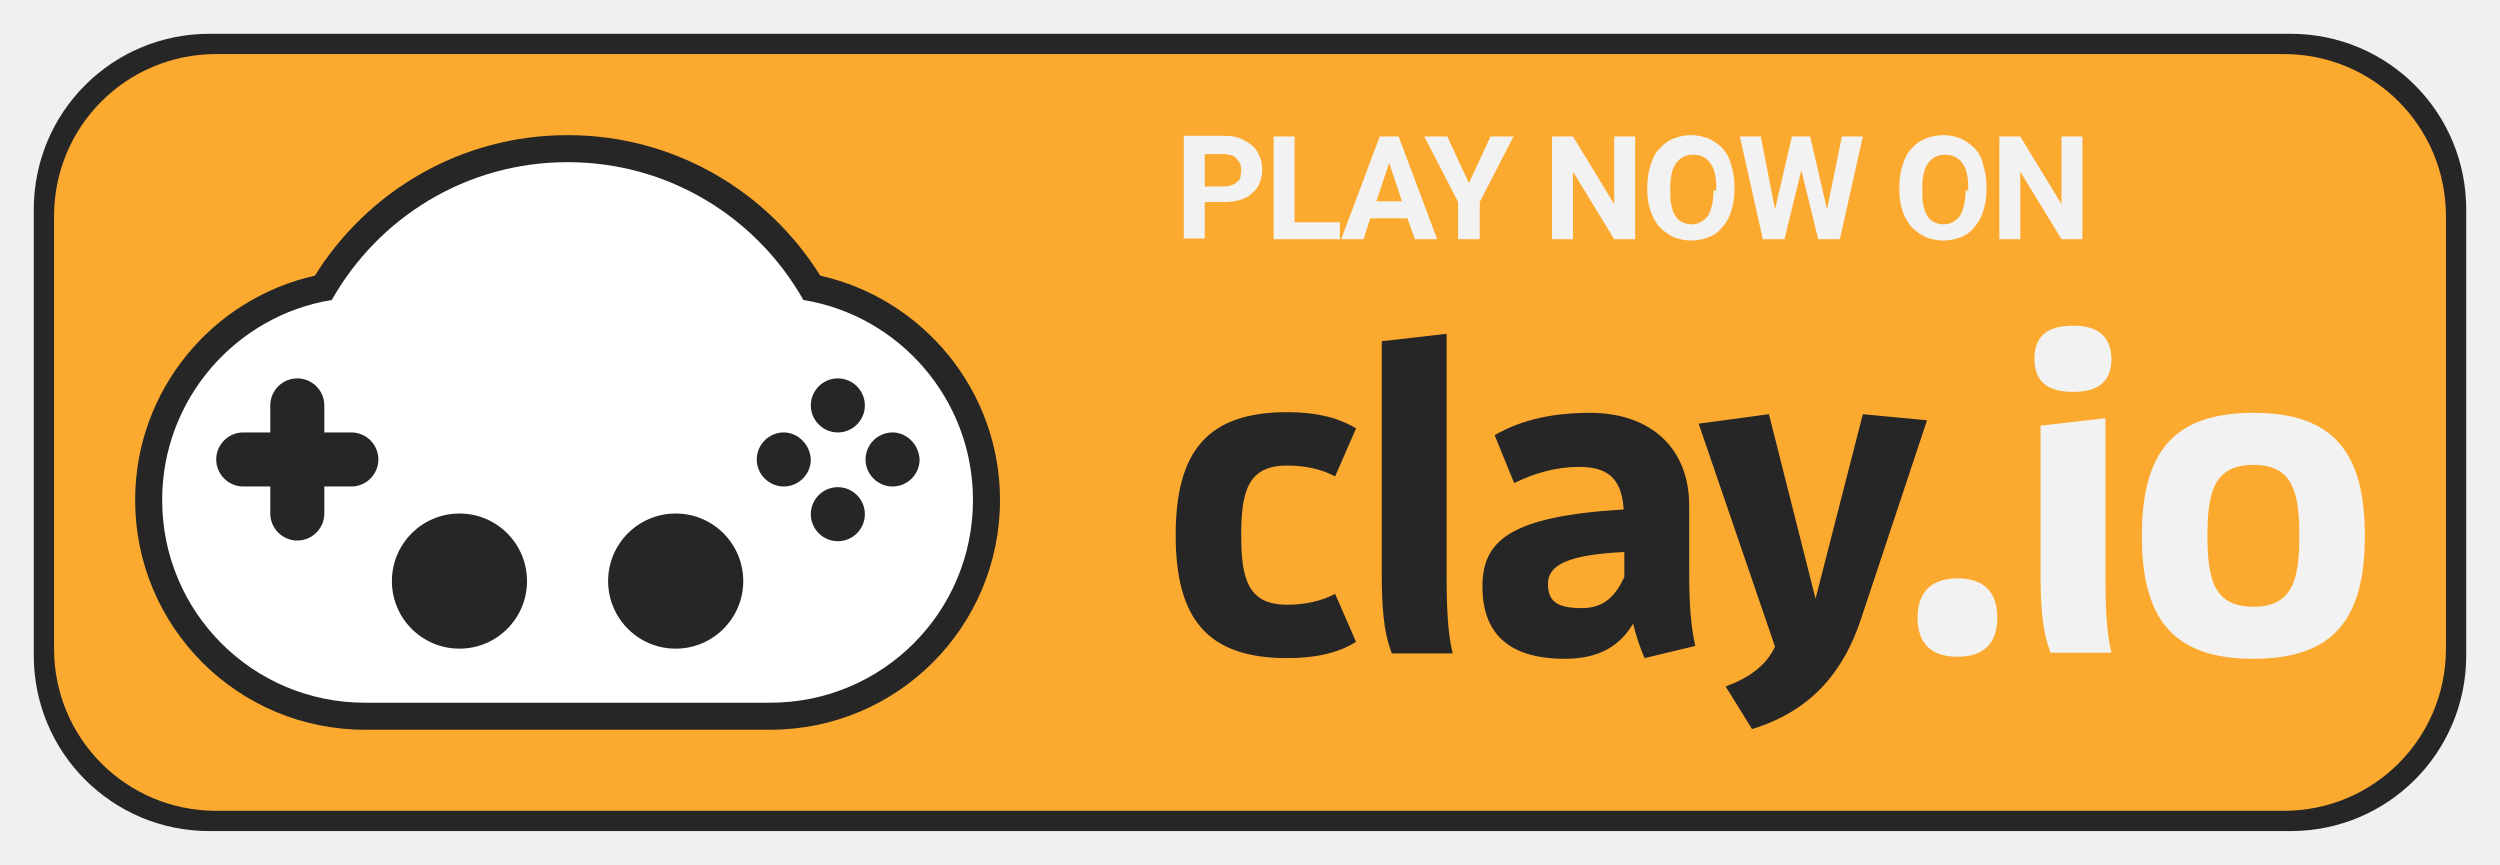
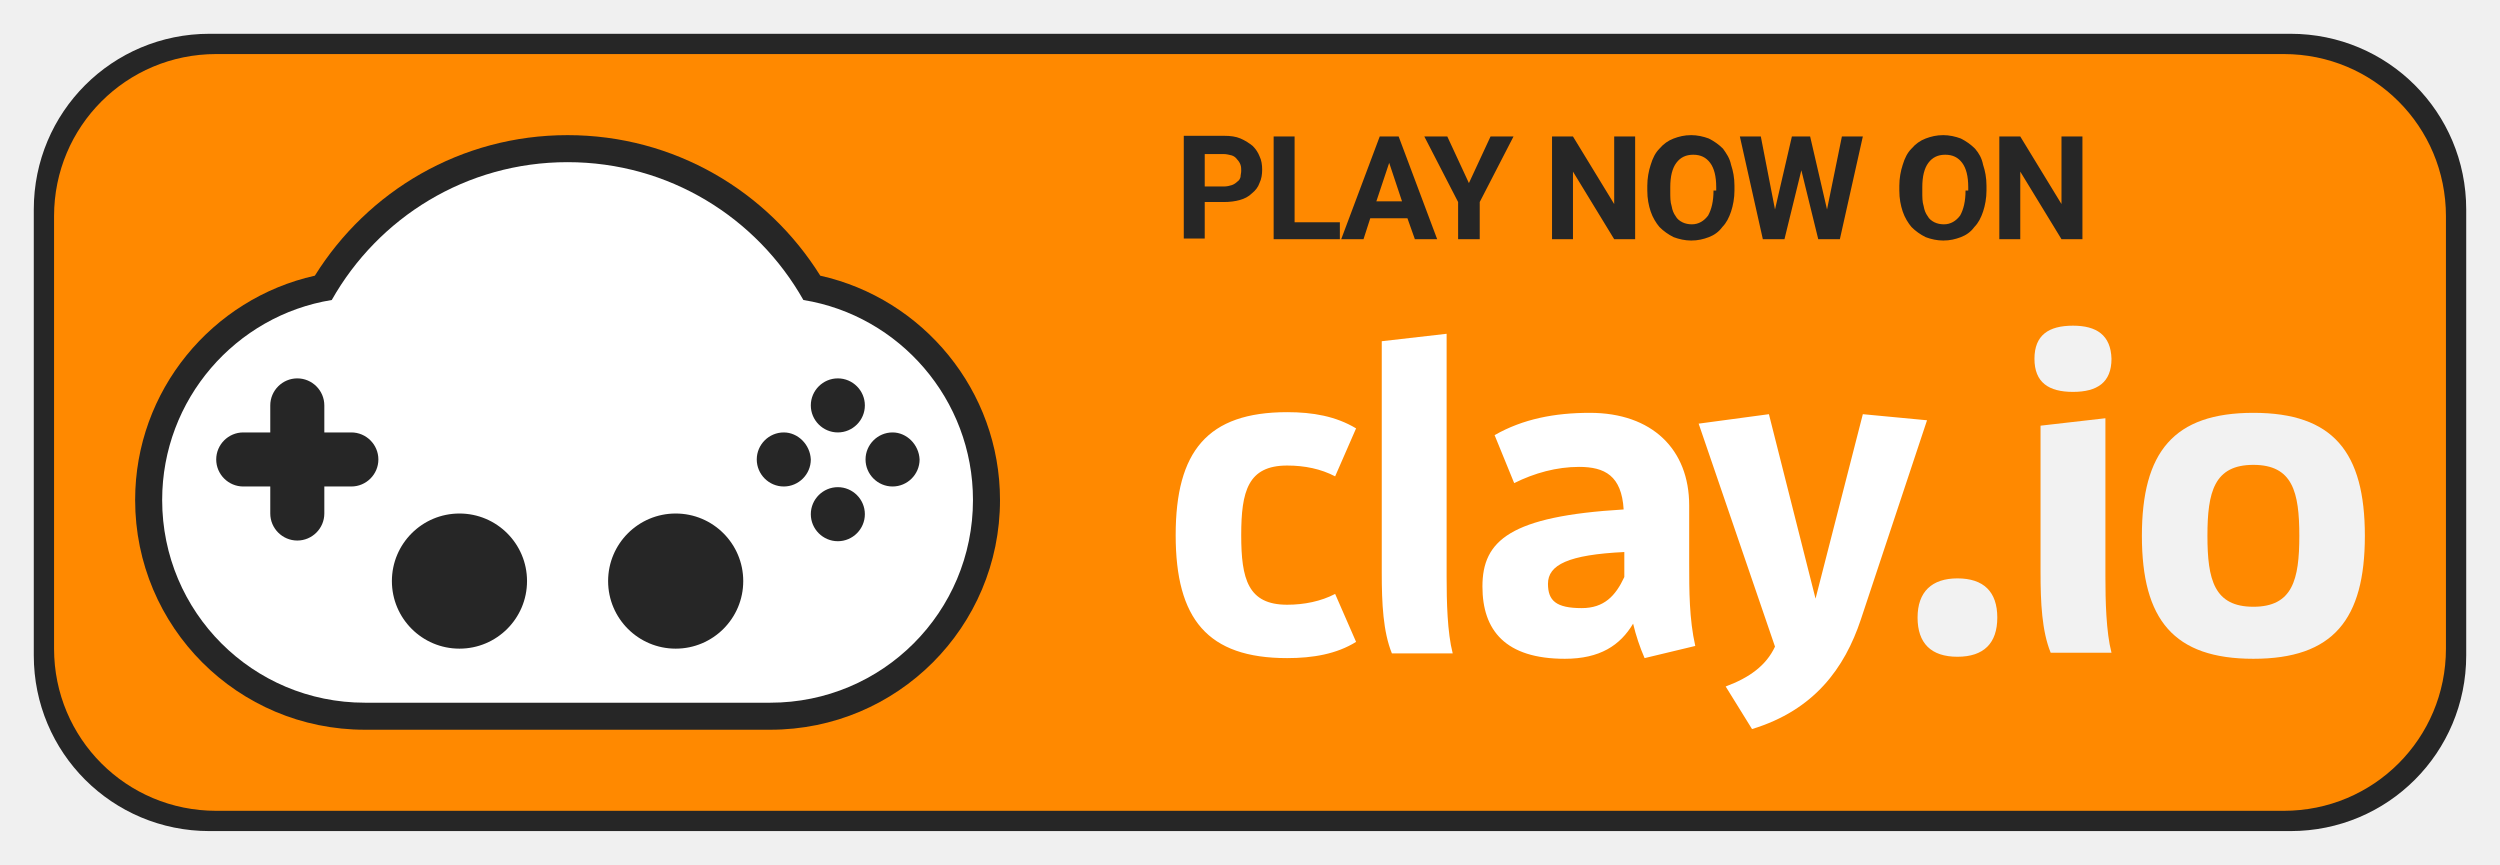
- <svg xmlns="http://www.w3.org/2000/svg" version="1.1" x="0px" y="0px" viewBox="0 0 370 128" enable-background="new 0 0 370 128" xml:space="preserve">
+ <svg xmlns="http://www.w3.org/2000/svg" version="1.0" x="0px" y="0px" viewBox="0 0 370 128" enable-background="new 0 0 370 128" xml:space="preserve">
  <g id="Rectangle_1_3_" enable-background="new    ">
    <g id="Rectangle_1">
      <g>
        <path fill-rule="evenodd" clip-rule="evenodd" fill="#262626" d="M339,5H31C16.6,5,5,16.6,5,31v66c0,14.4,11.6,26,26,26h308     c14.4,0,26-11.6,26-26V31C365,16.6,353.4,5,339,5z" />
      </g>
    </g>
  </g>
  <g id="Rectangle_1_2_" enable-background="new    ">
    <g id="Rectangle_1_1_">
      <g>
-         <path fill-rule="evenodd" clip-rule="evenodd" fill="#FCAA2F" d="M338,8H32C18.7,8,8,18.7,8,32v64c0,13.3,10.7,24,24,24h306     c13.3,0,24-10.7,24-24V32C362,18.7,351.3,8,338,8z" />
+         <path fill-rule="evenodd" clip-rule="evenodd" fill="#FF8900" d="M338,8H32C18.7,8,8,18.7,8,32v64c0,13.3,10.7,24,24,24h306     c13.3,0,24-10.7,24-24V32C362,18.7,351.3,8,338,8z" />
      </g>
    </g>
  </g>
  <g id="Rounded_Rectangle_1_3_" enable-background="new    ">
    <g id="Rounded_Rectangle_1">
      <g>
        <path fill="#262626" d="M121.4,40.8C113.6,28.3,99.8,20,84,20s-29.6,8.3-37.4,20.8C31.4,44.2,20,57.8,20,74c0,18.8,15.2,34,34,34     h60c18.8,0,34-15.2,34-34C148,57.8,136.6,44.2,121.4,40.8z" />
      </g>
    </g>
  </g>
  <g id="Rounded_Rectangle_1_2_" enable-background="new    ">
    <g id="Rounded_Rectangle_1_1_">
      <g>
        <path fill="#FFFFFF" d="M118.9,44.4C112,32.2,99,24,84,24s-28,8.2-34.9,20.4C34.9,46.7,24,59.1,24,74c0,16.6,13.4,30,30,30h60     c16.6,0,30-13.4,30-30C144,59.1,133.1,46.7,118.9,44.4z" />
      </g>
    </g>
  </g>
  <g id="Buttons_1_" enable-background="new    ">
    <g id="Buttons">
      <g>
        <path fill="#262626" d="M124,56c-2.2,0-4,1.8-4,4c0,2.2,1.8,4,4,4c2.2,0,4-1.8,4-4C128,57.8,126.2,56,124,56z M116,64     c-2.2,0-4,1.8-4,4c0,2.2,1.8,4,4,4c2.2,0,4-1.8,4-4C119.9,65.8,118.1,64,116,64z M132.1,64c-2.2,0-4,1.8-4,4c0,2.2,1.8,4,4,4     c2.2,0,4-1.8,4-4C136,65.8,134.2,64,132.1,64z M124,72.1c-2.2,0-4,1.8-4,4c0,2.2,1.8,4,4,4c2.2,0,4-1.8,4-4     C128,73.9,126.2,72.1,124,72.1z" />
      </g>
    </g>
  </g>
  <g id="Left_1_" enable-background="new    ">
    <g id="Left">
      <g>
        <circle fill-rule="evenodd" clip-rule="evenodd" fill="#262626" cx="68" cy="86" r="10" />
      </g>
    </g>
  </g>
  <g id="Right_1_" enable-background="new    ">
    <g id="Right">
      <g>
        <circle fill-rule="evenodd" clip-rule="evenodd" fill="#262626" cx="100" cy="86" r="10" />
      </g>
    </g>
  </g>
  <g id="D-Pad_1_" enable-background="new    ">
    <g id="D-Pad">
      <g>
        <path fill-rule="evenodd" clip-rule="evenodd" fill="#262626" d="M52,64h-4v-4c0-2.2-1.8-4-4-4s-4,1.8-4,4v4h-4c-2.2,0-4,1.8-4,4     c0,2.2,1.8,4,4,4h4v4c0,2.2,1.8,4,4,4s4-1.8,4-4v-4h4c2.2,0,4-1.8,4-4C56,65.8,54.2,64,52,64z" />
      </g>
    </g>
  </g>
  <g id="clay_1_" enable-background="new    ">
    <g id="clay">
      <g>
-         <path fill="#262626" d="M190.5,68.9c2.6,0,5,0.5,7.1,1.6l3.1-7.1c-3-1.8-6.4-2.4-10.2-2.4c-11.8,0-16.5,5.8-16.5,18.2     s4.7,18.2,16.5,18.2c3.8,0,7.3-0.6,10.2-2.4l-3.1-7.1c-2.1,1.1-4.6,1.6-7.1,1.6c-5.8,0-6.8-3.8-6.8-10.3S184.7,68.9,190.5,68.9z      M214.1,49.4l-9.6,1.1v34.3c0,4.5,0.2,8.7,1.5,11.9h9c-0.8-3.1-0.9-7.7-0.9-11.3V49.4z M250,74.8c0-8.3-5.5-13.7-14.7-13.7     c-5.2,0-9.9,0.9-14.1,3.3l2.9,7.1c3-1.5,6.3-2.4,9.6-2.4c3.8,0,6.3,1.3,6.6,6.3c-16.8,1-20.9,4.6-20.9,11.4     c0,6.5,3.4,10.7,12.2,10.7c5.2,0,8.2-2,10.1-5.2c0.4,1.7,1,3.5,1.7,5.1l7.5-1.8c-0.9-4-0.9-8.2-0.9-12.2V74.8z M240.4,85.4     c-1.3,2.8-3,4.6-6.3,4.6c-3.8,0-5-1.1-5-3.6c0-2.8,3-4.3,11.3-4.7V85.4z M275.7,61.3l-7,27.3l-6.9-27.3l-10.4,1.4l11.3,33     c-1.3,2.8-3.8,4.6-7.3,5.9l3.9,6.3c9.2-2.8,13.7-9,16.1-16.2l9.8-29.5L275.7,61.3z" />
+         <path fill="#FFFFFF" d="M190.5,68.9c2.6,0,5,0.5,7.1,1.6l3.1-7.1c-3-1.8-6.4-2.4-10.2-2.4c-11.8,0-16.5,5.8-16.5,18.2     s4.7,18.2,16.5,18.2c3.8,0,7.3-0.6,10.2-2.4l-3.1-7.1c-2.1,1.1-4.6,1.6-7.1,1.6c-5.8,0-6.8-3.8-6.8-10.3S184.7,68.9,190.5,68.9z      M214.1,49.4l-9.6,1.1v34.3c0,4.5,0.2,8.7,1.5,11.9h9c-0.8-3.1-0.9-7.7-0.9-11.3V49.4z M250,74.8c0-8.3-5.5-13.7-14.7-13.7     c-5.2,0-9.9,0.9-14.1,3.3l2.9,7.1c3-1.5,6.3-2.4,9.6-2.4c3.8,0,6.3,1.3,6.6,6.3c-16.8,1-20.9,4.6-20.9,11.4     c0,6.5,3.4,10.7,12.2,10.7c5.2,0,8.2-2,10.1-5.2c0.4,1.7,1,3.5,1.7,5.1l7.5-1.8c-0.9-4-0.9-8.2-0.9-12.2V74.8z M240.4,85.4     c-1.3,2.8-3,4.6-6.3,4.6c-3.8,0-5-1.1-5-3.6c0-2.8,3-4.3,11.3-4.7V85.4z M275.7,61.3l-7,27.3l-6.9-27.3l-10.4,1.4l11.3,33     c-1.3,2.8-3.8,4.6-7.3,5.9l3.9,6.3c9.2-2.8,13.7-9,16.1-16.2l9.8-29.5L275.7,61.3z" />
      </g>
    </g>
  </g>
  <g id="_x2E_io_1_" enable-background="new    ">
    <g id="_x2E_io">
      <g>
        <path fill="#F2F2F2" d="M289.7,85.6c-3.8,0-5.9,2-5.9,5.8c0,3.8,2,5.8,5.9,5.8s5.9-2,5.9-5.8C295.6,87.6,293.6,85.6,289.7,85.6z      M306.8,48.2c-3.6,0-5.7,1.4-5.7,4.9c0,3.5,2.1,4.9,5.7,4.9c3.6,0,5.7-1.4,5.7-4.9C312.4,49.6,310.3,48.2,306.8,48.2z      M311.6,61.9l-9.6,1.1v21.7c0,4.5,0.2,8.7,1.5,11.9h9c-0.8-3.1-0.9-7.7-0.9-11.3V61.9z M333.5,61.1c-11.8,0-16.5,5.8-16.5,18.2     s4.7,18.2,16.5,18.2c11.8,0,16.5-5.8,16.5-18.2S345.3,61.1,333.5,61.1z M333.5,89.8c-5.8,0-6.8-4-6.8-10.5s1-10.5,6.8-10.5     c5.8,0,6.8,4,6.8,10.5S339.3,89.8,333.5,89.8z" />
      </g>
    </g>
  </g>
  <g id="Play_Now_On_1_" enable-background="new    ">
    <g id="Play_Now_On">
      <g>
-         <path fill="#F2F2F2" d="M185.4,21.6c-0.5-0.4-1.1-0.8-1.8-1.1c-0.7-0.3-1.5-0.4-2.4-0.4h-6v15.2h3.1v-5.4h2.8     c0.9,0,1.7-0.1,2.4-0.3c0.7-0.2,1.3-0.5,1.8-1c0.5-0.4,0.9-0.9,1.1-1.5c0.3-0.6,0.4-1.3,0.4-2c0-0.7-0.1-1.4-0.4-2     C186.2,22.6,185.9,22.1,185.4,21.6z M183.6,26.2c-0.1,0.3-0.2,0.5-0.5,0.7c-0.2,0.2-0.5,0.4-0.8,0.5c-0.3,0.1-0.7,0.2-1.2,0.2     h-2.8v-4.8h2.8c0.4,0,0.8,0.1,1.2,0.2c0.3,0.1,0.6,0.3,0.8,0.6c0.2,0.2,0.4,0.5,0.5,0.8c0.1,0.3,0.1,0.6,0.1,0.9     C183.7,25.6,183.6,25.9,183.6,26.2z M191.6,20.2h-3.1v15.2h9.8v-2.5h-6.7V20.2z M204.2,20.2l-5.7,15.2h3.3l1-3.1h5.5l1.1,3.1h3.3     l-5.7-15.2H204.2z M203.7,29.8l1.9-5.7l1.9,5.7H203.7z M217.4,27.1l-3.2-6.9h-3.4l5,9.7v5.5h3.2v-5.5l5-9.7h-3.4L217.4,27.1z      M238.9,30.2l-6.1-10h-3.1v15.2h3.1v-10l6.1,10h3.1V20.2h-3.1V30.2z M255,22c-0.6-0.6-1.3-1.1-2.1-1.5c-0.8-0.3-1.7-0.5-2.6-0.5     c-1,0-1.8,0.2-2.6,0.5c-0.8,0.3-1.5,0.8-2.1,1.5c-0.6,0.6-1,1.4-1.3,2.4c-0.3,0.9-0.5,2-0.5,3.1v0.7c0,1.2,0.2,2.2,0.5,3.1     c0.3,0.9,0.8,1.7,1.3,2.3c0.6,0.6,1.3,1.1,2.1,1.5c0.8,0.3,1.7,0.5,2.6,0.5c1,0,1.8-0.2,2.6-0.5c0.8-0.3,1.5-0.8,2-1.5     c0.6-0.6,1-1.4,1.3-2.3c0.3-0.9,0.5-2,0.5-3.1v-0.7c0-1.2-0.2-2.2-0.5-3.1C256,23.4,255.5,22.7,255,22z M253.6,28.2     c0,1.6-0.3,2.8-0.8,3.7c-0.6,0.8-1.4,1.3-2.4,1.3c-0.5,0-1-0.1-1.4-0.3c-0.4-0.2-0.8-0.5-1-0.9c-0.3-0.4-0.5-0.9-0.6-1.5     c-0.2-0.6-0.2-1.3-0.2-2.1v-0.7c0-1.6,0.3-2.8,0.9-3.6c0.6-0.8,1.4-1.2,2.5-1.2c1.1,0,1.9,0.4,2.5,1.2c0.6,0.8,0.9,2,0.9,3.6     V28.2z M270.4,31l-2.5-10.8h-2.7L262.7,31l-2.1-10.8h-3.1l3.4,15.2h3.2l2.5-10.2l2.5,10.2h3.2l3.4-15.2h-3.1L270.4,31z M292.3,22     c-0.6-0.6-1.3-1.1-2.1-1.5c-0.8-0.3-1.7-0.5-2.6-0.5c-1,0-1.8,0.2-2.6,0.5c-0.8,0.3-1.5,0.8-2.1,1.5c-0.6,0.6-1,1.4-1.3,2.4     c-0.3,0.9-0.5,2-0.5,3.1v0.7c0,1.2,0.2,2.2,0.5,3.1c0.3,0.9,0.8,1.7,1.3,2.3c0.6,0.6,1.3,1.1,2.1,1.5c0.8,0.3,1.7,0.5,2.6,0.5     c1,0,1.8-0.2,2.6-0.5c0.8-0.3,1.5-0.8,2-1.5c0.6-0.6,1-1.4,1.3-2.3c0.3-0.9,0.5-2,0.5-3.1v-0.7c0-1.2-0.2-2.2-0.5-3.1     C293.3,23.4,292.9,22.7,292.3,22z M290.9,28.2c0,1.6-0.3,2.8-0.8,3.7c-0.6,0.8-1.4,1.3-2.4,1.3c-0.5,0-1-0.1-1.4-0.3     c-0.4-0.2-0.8-0.5-1-0.9c-0.3-0.4-0.5-0.9-0.6-1.5c-0.2-0.6-0.2-1.3-0.2-2.1v-0.7c0-1.6,0.3-2.8,0.9-3.6c0.6-0.8,1.4-1.2,2.5-1.2     c1.1,0,1.9,0.4,2.5,1.2c0.6,0.8,0.9,2,0.9,3.6V28.2z M305.1,20.2v10l-6.1-10h-3.1v15.2h3.1v-10l6.1,10h3.1V20.2H305.1z" />
+         <path fill="#262626" d="M185.4,21.6c-0.5-0.4-1.1-0.8-1.8-1.1c-0.7-0.3-1.5-0.4-2.4-0.4h-6v15.2h3.1v-5.4h2.8     c0.9,0,1.7-0.1,2.4-0.3c0.7-0.2,1.3-0.5,1.8-1c0.5-0.4,0.9-0.9,1.1-1.5c0.3-0.6,0.4-1.3,0.4-2c0-0.7-0.1-1.4-0.4-2     C186.2,22.6,185.9,22.1,185.4,21.6z M183.6,26.2c-0.1,0.3-0.2,0.5-0.5,0.7c-0.2,0.2-0.5,0.4-0.8,0.5c-0.3,0.1-0.7,0.2-1.2,0.2     h-2.8v-4.8h2.8c0.4,0,0.8,0.1,1.2,0.2c0.3,0.1,0.6,0.3,0.8,0.6c0.2,0.2,0.4,0.5,0.5,0.8c0.1,0.3,0.1,0.6,0.1,0.9     C183.7,25.6,183.6,25.9,183.6,26.2z M191.6,20.2h-3.1v15.2h9.8v-2.5h-6.7V20.2z M204.2,20.2l-5.7,15.2h3.3l1-3.1h5.5l1.1,3.1h3.3     l-5.7-15.2H204.2z M203.7,29.8l1.9-5.7l1.9,5.7H203.7z M217.4,27.1l-3.2-6.9h-3.4l5,9.7v5.5h3.2v-5.5l5-9.7h-3.4L217.4,27.1z      M238.9,30.2l-6.1-10h-3.1v15.2h3.1v-10l6.1,10h3.1V20.2h-3.1V30.2z M255,22c-0.6-0.6-1.3-1.1-2.1-1.5c-0.8-0.3-1.7-0.5-2.6-0.5     c-1,0-1.8,0.2-2.6,0.5c-0.8,0.3-1.5,0.8-2.1,1.5c-0.6,0.6-1,1.4-1.3,2.4c-0.3,0.9-0.5,2-0.5,3.1v0.7c0,1.2,0.2,2.2,0.5,3.1     c0.3,0.9,0.8,1.7,1.3,2.3c0.6,0.6,1.3,1.1,2.1,1.5c0.8,0.3,1.7,0.5,2.6,0.5c1,0,1.8-0.2,2.6-0.5c0.8-0.3,1.5-0.8,2-1.5     c0.6-0.6,1-1.4,1.3-2.3c0.3-0.9,0.5-2,0.5-3.1v-0.7c0-1.2-0.2-2.2-0.5-3.1C256,23.4,255.5,22.7,255,22z M253.6,28.2     c0,1.6-0.3,2.8-0.8,3.7c-0.6,0.8-1.4,1.3-2.4,1.3c-0.5,0-1-0.1-1.4-0.3c-0.4-0.2-0.8-0.5-1-0.9c-0.3-0.4-0.5-0.9-0.6-1.5     c-0.2-0.6-0.2-1.3-0.2-2.1v-0.7c0-1.6,0.3-2.8,0.9-3.6c0.6-0.8,1.4-1.2,2.5-1.2c1.1,0,1.9,0.4,2.5,1.2c0.6,0.8,0.9,2,0.9,3.6     V28.2z M270.4,31l-2.5-10.8h-2.7L262.7,31l-2.1-10.8h-3.1l3.4,15.2h3.2l2.5-10.2l2.5,10.2h3.2l3.4-15.2h-3.1L270.4,31z M292.3,22     c-0.6-0.6-1.3-1.1-2.1-1.5c-0.8-0.3-1.7-0.5-2.6-0.5c-1,0-1.8,0.2-2.6,0.5c-0.8,0.3-1.5,0.8-2.1,1.5c-0.6,0.6-1,1.4-1.3,2.4     c-0.3,0.9-0.5,2-0.5,3.1v0.7c0,1.2,0.2,2.2,0.5,3.1c0.3,0.9,0.8,1.7,1.3,2.3c0.6,0.6,1.3,1.1,2.1,1.5c0.8,0.3,1.7,0.5,2.6,0.5     c1,0,1.8-0.2,2.6-0.5c0.8-0.3,1.5-0.8,2-1.5c0.6-0.6,1-1.4,1.3-2.3c0.3-0.9,0.5-2,0.5-3.1v-0.7c0-1.2-0.2-2.2-0.5-3.1     C293.3,23.4,292.9,22.7,292.3,22z M290.9,28.2c0,1.6-0.3,2.8-0.8,3.7c-0.6,0.8-1.4,1.3-2.4,1.3c-0.5,0-1-0.1-1.4-0.3     c-0.4-0.2-0.8-0.5-1-0.9c-0.3-0.4-0.5-0.9-0.6-1.5c-0.2-0.6-0.2-1.3-0.2-2.1v-0.7c0-1.6,0.3-2.8,0.9-3.6c0.6-0.8,1.4-1.2,2.5-1.2     c1.1,0,1.9,0.4,2.5,1.2c0.6,0.8,0.9,2,0.9,3.6V28.2z M305.1,20.2v10l-6.1-10h-3.1v15.2h3.1v-10l6.1,10h3.1V20.2H305.1z" />
      </g>
    </g>
  </g>
</svg>
